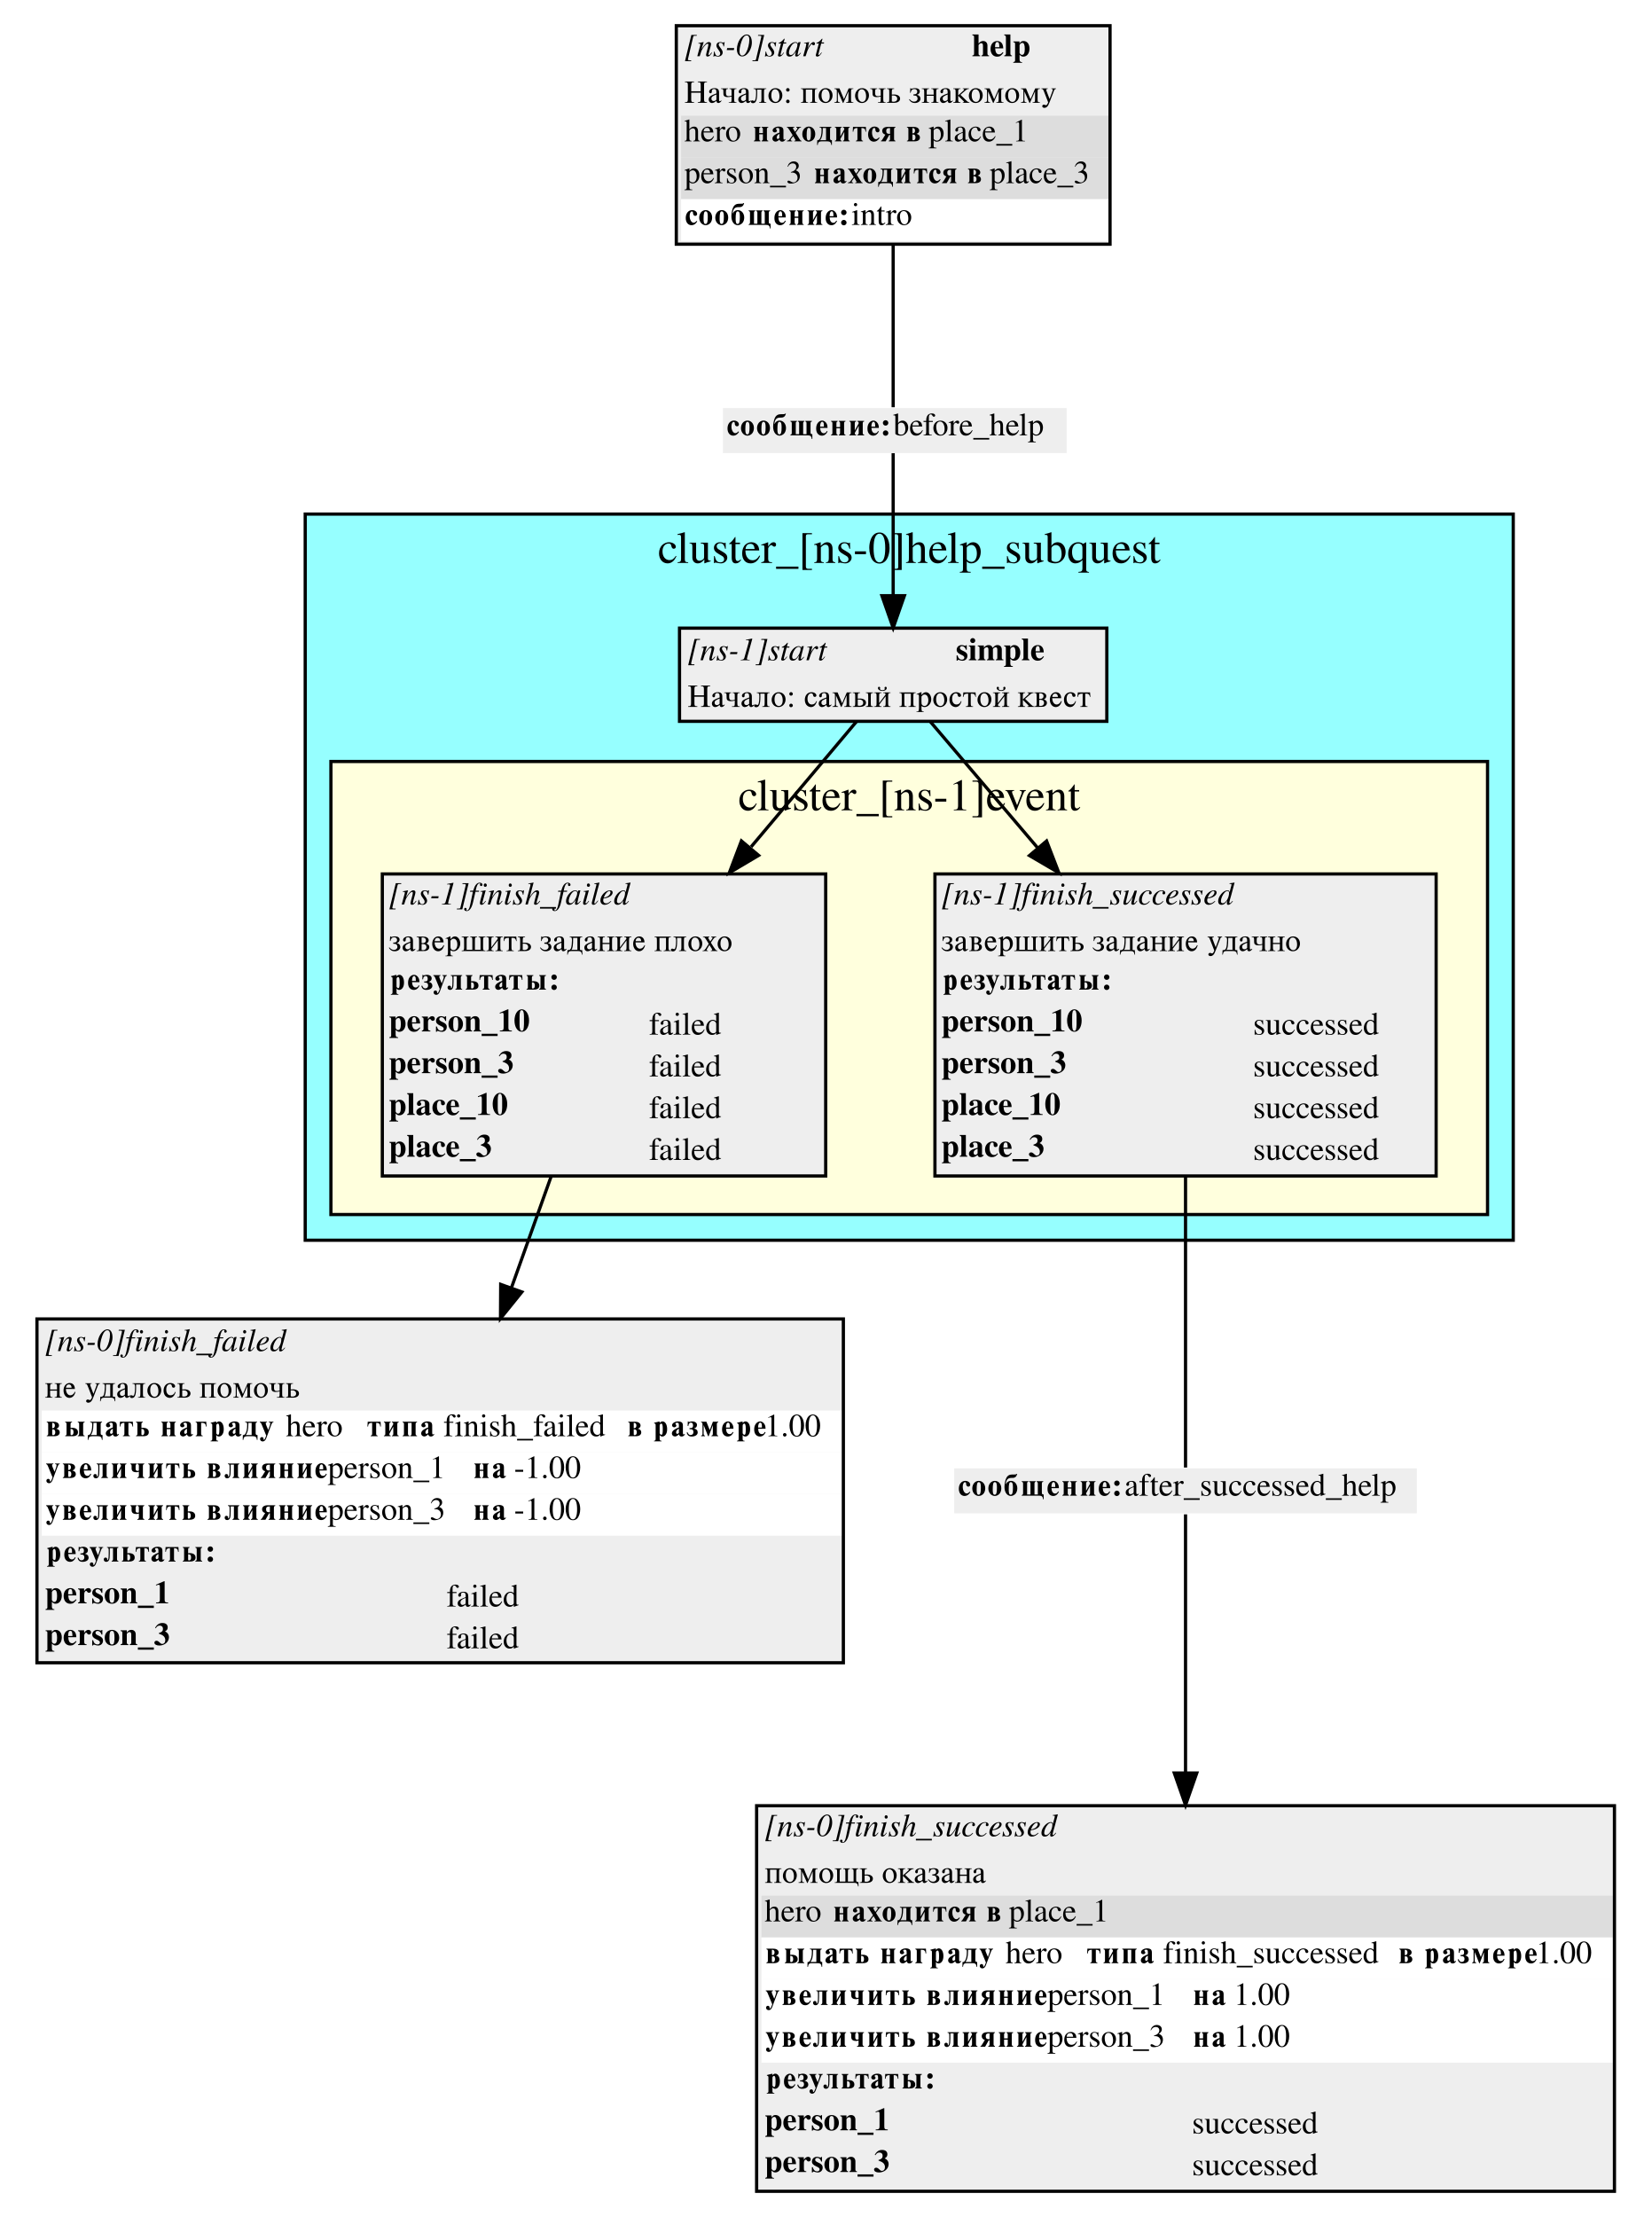
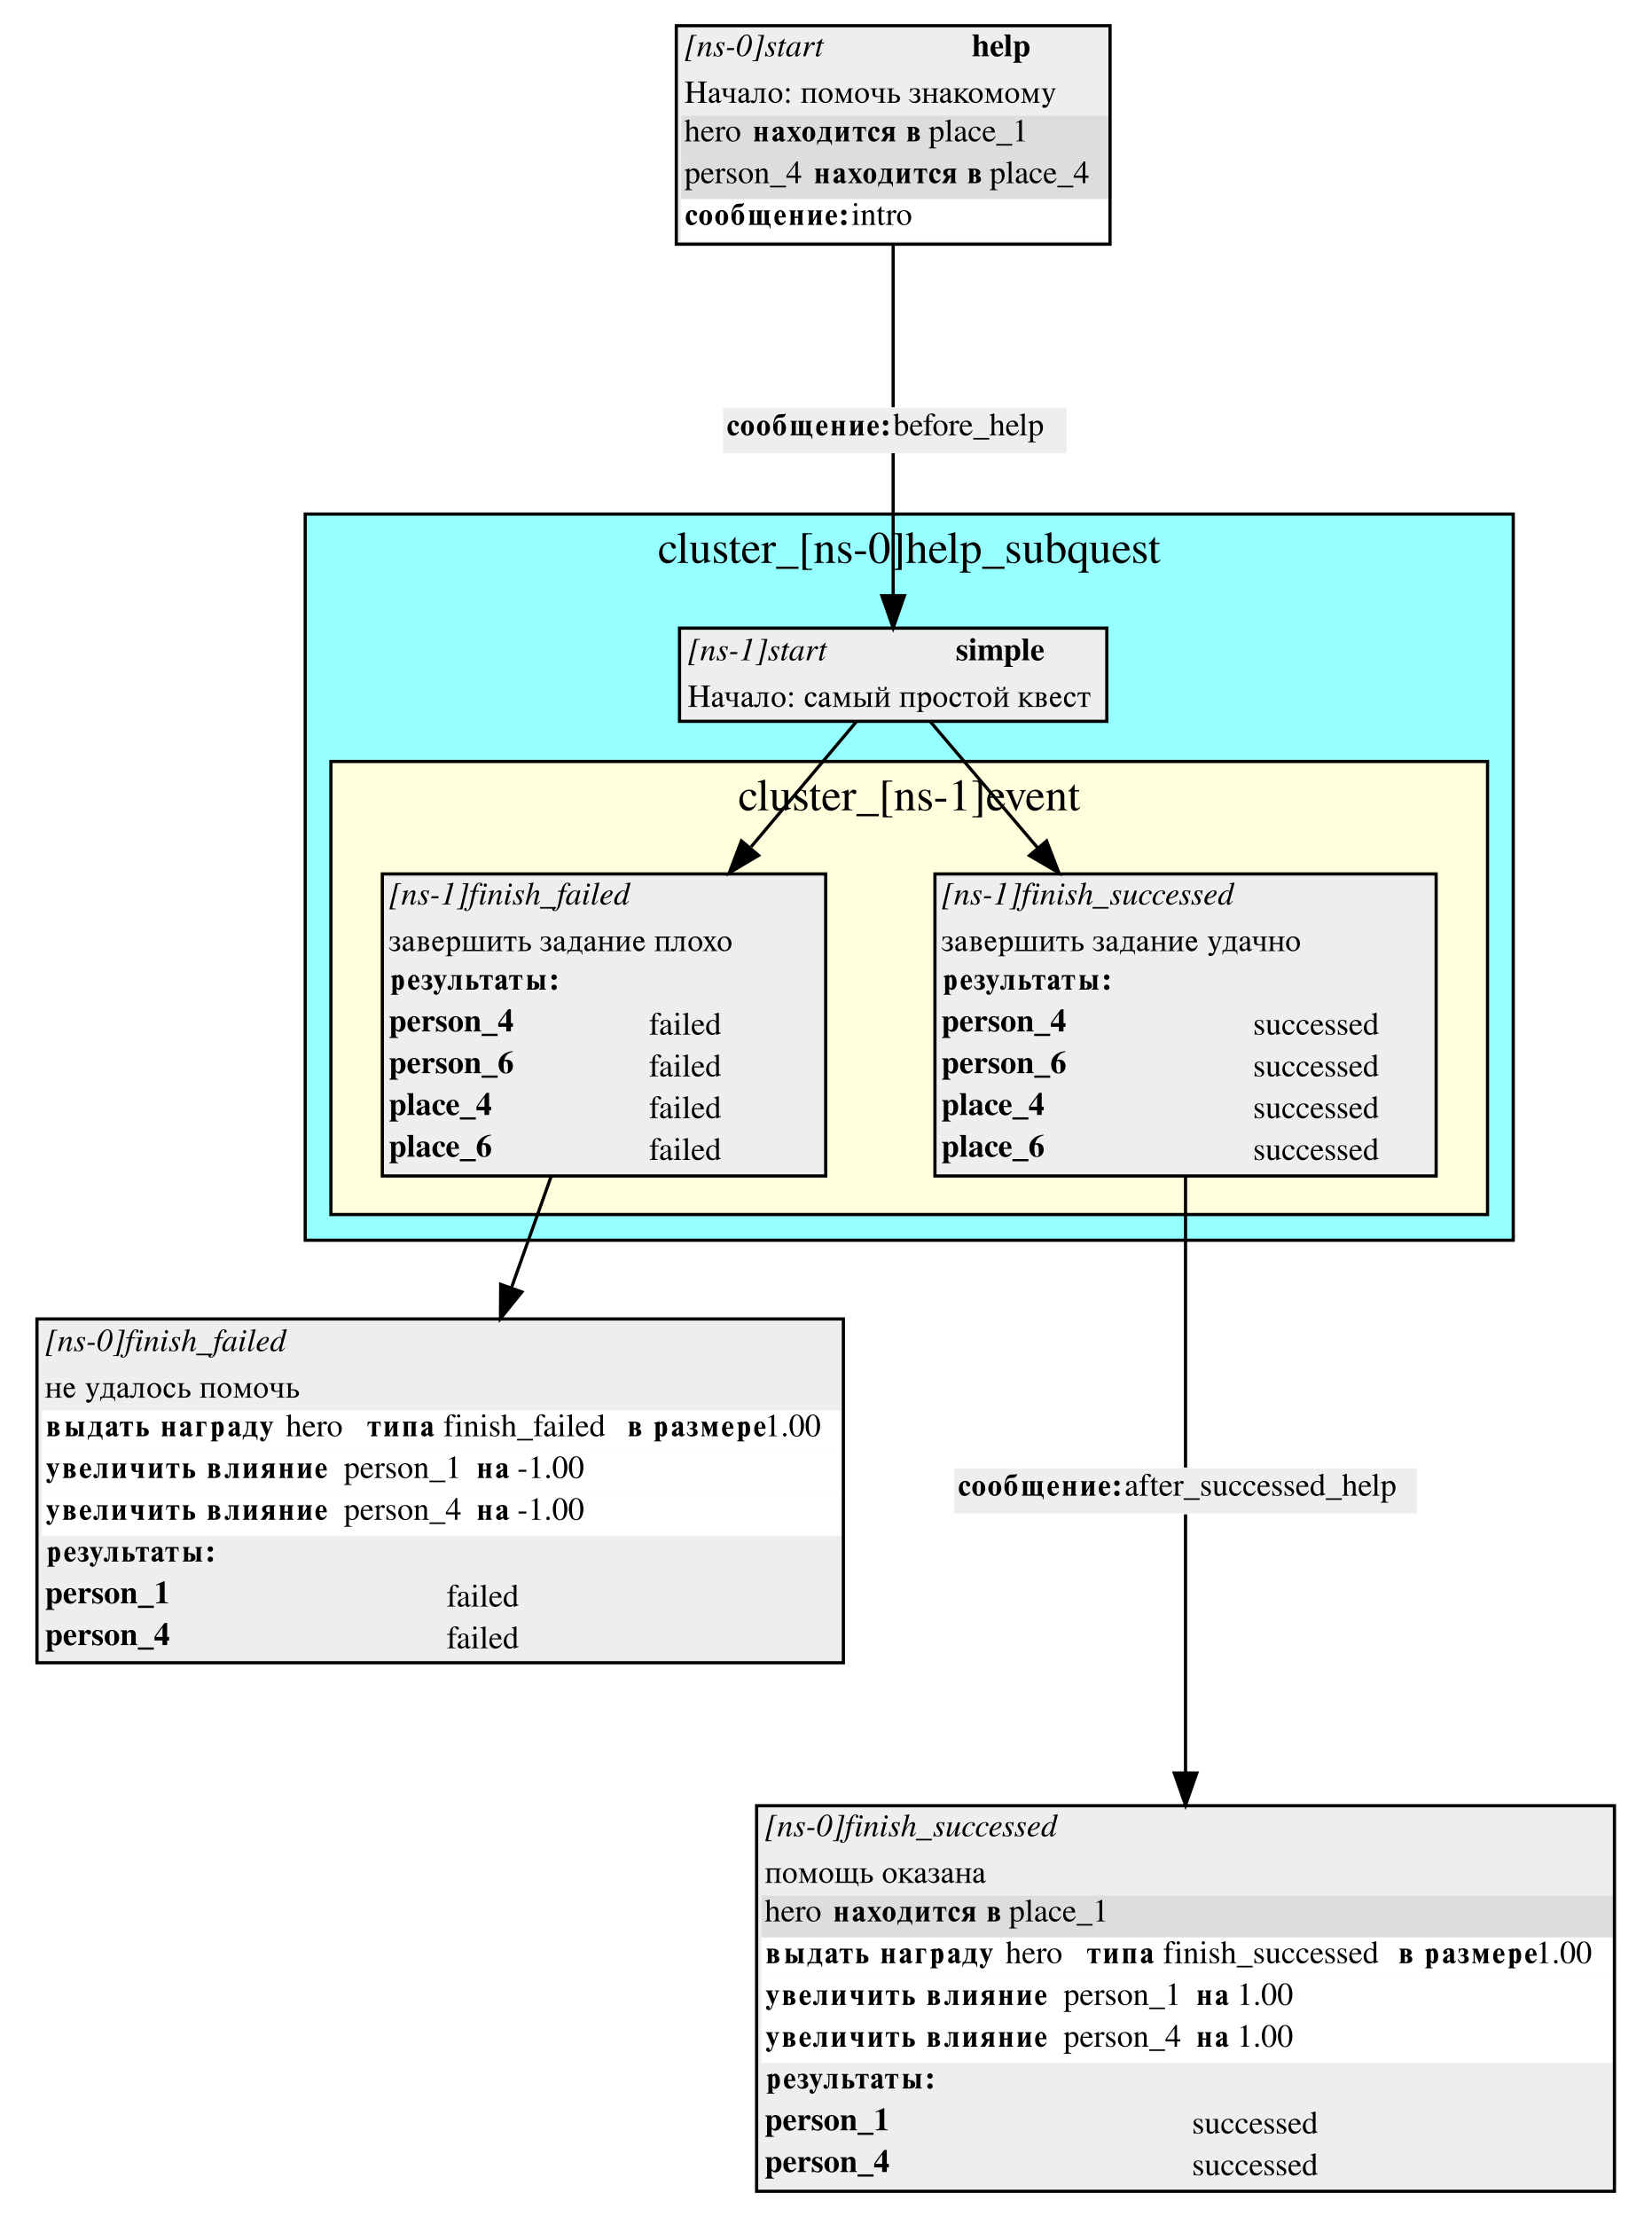
<svg xmlns="http://www.w3.org/2000/svg" width="514pt" height="690pt" viewBox="0.00 0.00 514.00 690.00">
  <g id="graph0" class="graph" transform="scale(1 1) rotate(0) translate(4 686)">
    <polygon fill="white" stroke="white" points="-4,4 -4,-686 510,-686 510,4 -4,4" />
    <g id="clust1" class="cluster">
      <polygon fill="#96ffff" stroke="black" points="91,-300 91,-526 467,-526 467,-300 91,-300" />
      <text text-anchor="middle" x="279" y="-510.8" font-family="Times,serif" font-size="14.00">cluster_[ns-0]help_subquest</text>
    </g>
    <g id="clust2" class="cluster">
      <polygon fill="#ffffdd" stroke="black" points="99,-308 99,-449 459,-449 459,-308 99,-308" />
      <text text-anchor="middle" x="279" y="-433.8" font-family="Times,serif" font-size="14.00">cluster_[ns-1]event</text>
    </g>
    <g id="node1" class="node">
      <polygon fill="#eeeeee" stroke="none" points="207.5,-461.5 207.5,-490.5 340.5,-490.5 340.5,-461.5 207.5,-461.5" />
      <text text-anchor="start" x="210" y="-480.5" font-family="Times,serif" font-style="italic" font-size="10.00">[ns-1]start</text>
      <text text-anchor="start" x="293.5" y="-480.5" font-family="Times,serif" font-weight="bold" font-size="10.00">simple</text>
      <text text-anchor="start" x="210" y="-466" font-family="Times,serif" font-size="10.00">Начало: самый простой квест</text>
      <polygon fill="none" stroke="black" points="207.5,-461.5 207.5,-490.5 340.5,-490.5 340.5,-461.5 207.5,-461.5" />
    </g>
    <g id="node4" class="node">
      <polygon fill="#eeeeee" stroke="none" points="115,-320 115,-414 253,-414 253,-320 115,-320" />
      <text text-anchor="start" x="117" y="-404.5" font-family="Times,serif" font-style="italic" font-size="10.00">[ns-1]finish_failed</text>
      <text text-anchor="start" x="117" y="-390" font-family="Times,serif" font-size="10.00">завершить задание плохо</text>
      <polygon fill="#eeeeee" stroke="none" points="116,-373 116,-386 252,-386 252,-373 116,-373" />
      <text text-anchor="start" x="117" y="-378" font-family="Times,serif" font-weight="bold" font-size="10.00">результаты:</text>
-       <text text-anchor="start" x="117" y="-365" font-family="Times,serif" font-weight="bold" font-size="10.00">person_10</text>
+       <text text-anchor="start" x="117" y="-365" font-family="Times,serif" font-weight="bold" font-size="10.00">person_4</text>
      <text text-anchor="start" x="198" y="-364" font-family="Times,serif" font-size="10.00">failed</text>
-       <text text-anchor="start" x="117" y="-352" font-family="Times,serif" font-weight="bold" font-size="10.00">person_3</text>
+       <text text-anchor="start" x="117" y="-352" font-family="Times,serif" font-weight="bold" font-size="10.00">person_6</text>
      <text text-anchor="start" x="198" y="-351" font-family="Times,serif" font-size="10.00">failed</text>
-       <text text-anchor="start" x="117" y="-339" font-family="Times,serif" font-weight="bold" font-size="10.00">place_10</text>
+       <text text-anchor="start" x="117" y="-339" font-family="Times,serif" font-weight="bold" font-size="10.00">place_4</text>
      <text text-anchor="start" x="198" y="-338" font-family="Times,serif" font-size="10.00">failed</text>
-       <text text-anchor="start" x="117" y="-326" font-family="Times,serif" font-weight="bold" font-size="10.00">place_3</text>
+       <text text-anchor="start" x="117" y="-326" font-family="Times,serif" font-weight="bold" font-size="10.00">place_6</text>
      <text text-anchor="start" x="198" y="-325" font-family="Times,serif" font-size="10.00">failed</text>
      <polygon fill="none" stroke="black" points="115,-320 115,-414 253,-414 253,-320 115,-320" />
    </g>
    <g id="edge3" class="edge">
      <path fill="none" stroke="black" d="M262.601,-461.448C254.141,-451.389 241.998,-436.953 229.778,-422.426" />
      <polygon fill="black" stroke="black" points="232.12,-419.773 223.005,-414.373 226.763,-424.278 232.12,-419.773" />
    </g>
    <g id="node5" class="node">
      <polygon fill="#eeeeee" stroke="none" points="287,-320 287,-414 443,-414 443,-320 287,-320" />
      <text text-anchor="start" x="289" y="-404.5" font-family="Times,serif" font-style="italic" font-size="10.00">[ns-1]finish_successed</text>
      <text text-anchor="start" x="289" y="-390" font-family="Times,serif" font-size="10.00">завершить задание удачно</text>
      <polygon fill="#eeeeee" stroke="none" points="288,-373 288,-386 442,-386 442,-373 288,-373" />
      <text text-anchor="start" x="289" y="-378" font-family="Times,serif" font-weight="bold" font-size="10.00">результаты:</text>
-       <text text-anchor="start" x="289" y="-365" font-family="Times,serif" font-weight="bold" font-size="10.00">person_10</text>
+       <text text-anchor="start" x="289" y="-365" font-family="Times,serif" font-weight="bold" font-size="10.00">person_4</text>
      <text text-anchor="start" x="386" y="-364" font-family="Times,serif" font-size="10.00">successed</text>
-       <text text-anchor="start" x="289" y="-352" font-family="Times,serif" font-weight="bold" font-size="10.00">person_3</text>
+       <text text-anchor="start" x="289" y="-352" font-family="Times,serif" font-weight="bold" font-size="10.00">person_6</text>
      <text text-anchor="start" x="386" y="-351" font-family="Times,serif" font-size="10.00">successed</text>
-       <text text-anchor="start" x="289" y="-339" font-family="Times,serif" font-weight="bold" font-size="10.00">place_10</text>
+       <text text-anchor="start" x="289" y="-339" font-family="Times,serif" font-weight="bold" font-size="10.00">place_4</text>
      <text text-anchor="start" x="386" y="-338" font-family="Times,serif" font-size="10.00">successed</text>
-       <text text-anchor="start" x="289" y="-326" font-family="Times,serif" font-weight="bold" font-size="10.00">place_3</text>
+       <text text-anchor="start" x="289" y="-326" font-family="Times,serif" font-weight="bold" font-size="10.00">place_6</text>
      <text text-anchor="start" x="386" y="-325" font-family="Times,serif" font-size="10.00">successed</text>
      <polygon fill="none" stroke="black" points="287,-320 287,-414 443,-414 443,-320 287,-320" />
    </g>
    <g id="edge6" class="edge">
      <path fill="none" stroke="black" d="M285.525,-461.448C294.159,-451.296 306.585,-436.685 319.056,-422.022" />
      <polygon fill="black" stroke="black" points="321.749,-424.258 325.562,-414.373 316.417,-419.723 321.749,-424.258" />
    </g>
    <g id="node2" class="node">
      <polygon fill="#eeeeee" stroke="none" points="206.5,-610 206.5,-678 341.5,-678 341.5,-610 206.5,-610" />
      <text text-anchor="start" x="209" y="-668.5" font-family="Times,serif" font-style="italic" font-size="10.00">[ns-0]start</text>
      <text text-anchor="start" x="298.5" y="-668.5" font-family="Times,serif" font-weight="bold" font-size="10.00">help</text>
      <text text-anchor="start" x="209" y="-654" font-family="Times,serif" font-size="10.00">Начало: помочь знакомому</text>
      <polygon fill="#dddddd" stroke="none" points="208,-637 208,-650 341,-650 341,-637 208,-637" />
      <text text-anchor="start" x="209" y="-642" font-family="Times,serif" font-size="10.00">hero </text>
      <text text-anchor="start" x="230" y="-642" font-family="Times,serif" font-weight="bold" font-size="10.00">находится в</text>
      <text text-anchor="start" x="285" y="-642" font-family="Times,serif" font-size="10.00"> place_1</text>
      <polygon fill="#dddddd" stroke="none" points="208,-624 208,-637 341,-637 341,-624 208,-624" />
-       <text text-anchor="start" x="209" y="-629" font-family="Times,serif" font-size="10.00">person_3 </text>
+       <text text-anchor="start" x="209" y="-629" font-family="Times,serif" font-size="10.00">person_4 </text>
      <text text-anchor="start" x="249" y="-629" font-family="Times,serif" font-weight="bold" font-size="10.00">находится в</text>
-       <text text-anchor="start" x="304" y="-629" font-family="Times,serif" font-size="10.00"> place_3</text>
+       <text text-anchor="start" x="304" y="-629" font-family="Times,serif" font-size="10.00"> place_4</text>
      <polygon fill="#ffffff" stroke="none" points="208,-611 208,-624 341,-624 341,-611 208,-611" />
      <text text-anchor="start" x="209" y="-616" font-family="Times,serif" font-weight="bold" font-size="10.00">сообщение:</text>
      <text text-anchor="start" x="261" y="-616" font-family="Times,serif" font-size="10.00"> intro</text>
      <polygon fill="none" stroke="black" points="206.5,-610 206.5,-678 341.5,-678 341.5,-610 206.5,-610" />
    </g>
    <g id="node7" class="node">
      <polygon fill="#eeeeee" stroke="none" points="221,-545 221,-559 328,-559 328,-545 221,-545" />
      <text text-anchor="start" x="222" y="-550.5" font-family="Times,serif" font-weight="bold" font-size="10.00">сообщение:</text>
      <text text-anchor="start" x="274" y="-550.5" font-family="Times,serif" font-size="10.00"> before_help</text>
    </g>
    <g id="edge1" class="edge">
      <path fill="none" stroke="black" d="M274,-609.998C274,-591.336 274,-569.703 274,-559.268" />
    </g>
    <g id="node3" class="node">
      <polygon fill="#eeeeee" stroke="none" points="7.5,-168.5 7.5,-275.5 258.5,-275.5 258.5,-168.5 7.5,-168.5" />
      <text text-anchor="start" x="10" y="-265.5" font-family="Times,serif" font-style="italic" font-size="10.00">[ns-0]finish_failed</text>
      <text text-anchor="start" x="10" y="-251" font-family="Times,serif" font-size="10.00">не удалось помочь</text>
      <polygon fill="#ffffff" stroke="none" points="9,-234 9,-247 258,-247 258,-234 9,-234" />
      <text text-anchor="start" x="10" y="-239" font-family="Times,serif" font-weight="bold" font-size="10.00">выдать награду </text>
      <text text-anchor="start" x="85" y="-239" font-family="Times,serif" font-size="10.00">  hero </text>
      <text text-anchor="start" x="110" y="-239" font-family="Times,serif" font-weight="bold" font-size="10.00">типа </text>
      <text text-anchor="start" x="134" y="-239" font-family="Times,serif" font-size="10.00"> finish_failed </text>
      <text text-anchor="start" x="191" y="-239" font-family="Times,serif" font-weight="bold" font-size="10.00">в размере</text>
      <text text-anchor="start" x="234" y="-239" font-family="Times,serif" font-size="10.00"> 1.00</text>
      <polygon fill="#ffffff" stroke="none" points="9,-221 9,-234 258,-234 258,-221 9,-221" />
      <text text-anchor="start" x="10" y="-226" font-family="Times,serif" font-weight="bold" font-size="10.00">увеличить влияние </text>
-       <text text-anchor="start" x="98" y="-226" font-family="Times,serif" font-size="10.00">  person_1 </text>
-       <text text-anchor="start" x="143" y="-226" font-family="Times,serif" font-weight="bold" font-size="10.00">на </text>
-       <text text-anchor="start" x="156" y="-226" font-family="Times,serif" font-size="10.00"> -1.00</text>
+       <text text-anchor="start" x="98" y="-226" font-family="Times,serif" font-size="10.00">  </text>
+       <text text-anchor="start" x="103" y="-226" font-family="Times,serif" font-size="10.00" fill="#000000">person_1</text>
+       <text text-anchor="start" x="141" y="-226" font-family="Times,serif" font-size="10.00"> </text>
+       <text text-anchor="start" x="144" y="-226" font-family="Times,serif" font-weight="bold" font-size="10.00">на </text>
+       <text text-anchor="start" x="157" y="-226" font-family="Times,serif" font-size="10.00"> -1.00</text>
      <polygon fill="#ffffff" stroke="none" points="9,-208 9,-221 258,-221 258,-208 9,-208" />
      <text text-anchor="start" x="10" y="-213" font-family="Times,serif" font-weight="bold" font-size="10.00">увеличить влияние </text>
-       <text text-anchor="start" x="98" y="-213" font-family="Times,serif" font-size="10.00">  person_3 </text>
-       <text text-anchor="start" x="143" y="-213" font-family="Times,serif" font-weight="bold" font-size="10.00">на </text>
-       <text text-anchor="start" x="156" y="-213" font-family="Times,serif" font-size="10.00"> -1.00</text>
+       <text text-anchor="start" x="98" y="-213" font-family="Times,serif" font-size="10.00">  </text>
+       <text text-anchor="start" x="103" y="-213" font-family="Times,serif" font-size="10.00" fill="#000000">person_4</text>
+       <text text-anchor="start" x="141" y="-213" font-family="Times,serif" font-size="10.00"> </text>
+       <text text-anchor="start" x="144" y="-213" font-family="Times,serif" font-weight="bold" font-size="10.00">на </text>
+       <text text-anchor="start" x="157" y="-213" font-family="Times,serif" font-size="10.00"> -1.00</text>
      <polygon fill="#eeeeee" stroke="none" points="9,-195 9,-208 258,-208 258,-195 9,-195" />
      <text text-anchor="start" x="10" y="-200" font-family="Times,serif" font-weight="bold" font-size="10.00">результаты:</text>
      <text text-anchor="start" x="10" y="-187" font-family="Times,serif" font-weight="bold" font-size="10.00">person_1</text>
      <text text-anchor="start" x="135" y="-186" font-family="Times,serif" font-size="10.00">failed</text>
-       <text text-anchor="start" x="10" y="-174" font-family="Times,serif" font-weight="bold" font-size="10.00">person_3</text>
+       <text text-anchor="start" x="10" y="-174" font-family="Times,serif" font-weight="bold" font-size="10.00">person_4</text>
      <text text-anchor="start" x="135" y="-173" font-family="Times,serif" font-size="10.00">failed</text>
      <polygon fill="none" stroke="black" points="7.5,-168.5 7.5,-275.5 258.5,-275.5 258.5,-168.5 7.5,-168.5" />
    </g>
    <g id="edge7" class="edge">
      <path fill="none" stroke="black" d="M167.583,-319.967C163.647,-308.932 159.379,-296.965 155.229,-285.329" />
      <polygon fill="black" stroke="black" points="158.436,-283.902 151.781,-275.659 151.843,-286.254 158.436,-283.902" />
    </g>
    <g id="node8" class="node">
      <polygon fill="#eeeeee" stroke="none" points="293,-215 293,-229 437,-229 437,-215 293,-215" />
      <text text-anchor="start" x="294" y="-220.5" font-family="Times,serif" font-weight="bold" font-size="10.00">сообщение:</text>
      <text text-anchor="start" x="346" y="-220.5" font-family="Times,serif" font-size="10.00"> after_successed_help</text>
    </g>
    <g id="edge4" class="edge">
      <path fill="none" stroke="black" d="M365,-319.967C365,-286.655 365,-244.859 365,-229.254" />
    </g>
    <g id="node6" class="node">
      <polygon fill="#eeeeee" stroke="none" points="231.5,-4 231.5,-124 498.5,-124 498.5,-4 231.5,-4" />
      <text text-anchor="start" x="234" y="-114.5" font-family="Times,serif" font-style="italic" font-size="10.00">[ns-0]finish_successed</text>
      <text text-anchor="start" x="234" y="-100" font-family="Times,serif" font-size="10.00">помощь оказана</text>
      <polygon fill="#dddddd" stroke="none" points="233,-83 233,-96 498,-96 498,-83 233,-83" />
      <text text-anchor="start" x="234" y="-88" font-family="Times,serif" font-size="10.00">hero </text>
      <text text-anchor="start" x="255" y="-88" font-family="Times,serif" font-weight="bold" font-size="10.00">находится в</text>
      <text text-anchor="start" x="310" y="-88" font-family="Times,serif" font-size="10.00"> place_1</text>
      <polygon fill="#ffffff" stroke="none" points="233,-70 233,-83 498,-83 498,-70 233,-70" />
      <text text-anchor="start" x="234" y="-75" font-family="Times,serif" font-weight="bold" font-size="10.00">выдать награду </text>
      <text text-anchor="start" x="309" y="-75" font-family="Times,serif" font-size="10.00">  hero </text>
      <text text-anchor="start" x="334" y="-75" font-family="Times,serif" font-weight="bold" font-size="10.00">типа </text>
      <text text-anchor="start" x="358" y="-75" font-family="Times,serif" font-size="10.00"> finish_successed </text>
      <text text-anchor="start" x="431" y="-75" font-family="Times,serif" font-weight="bold" font-size="10.00">в размере</text>
      <text text-anchor="start" x="474" y="-75" font-family="Times,serif" font-size="10.00"> 1.00</text>
      <polygon fill="#ffffff" stroke="none" points="233,-57 233,-70 498,-70 498,-57 233,-57" />
      <text text-anchor="start" x="234" y="-62" font-family="Times,serif" font-weight="bold" font-size="10.00">увеличить влияние </text>
-       <text text-anchor="start" x="322" y="-62" font-family="Times,serif" font-size="10.00">  person_1 </text>
-       <text text-anchor="start" x="367" y="-62" font-family="Times,serif" font-weight="bold" font-size="10.00">на </text>
-       <text text-anchor="start" x="380" y="-62" font-family="Times,serif" font-size="10.00"> 1.00</text>
+       <text text-anchor="start" x="322" y="-62" font-family="Times,serif" font-size="10.00">  </text>
+       <text text-anchor="start" x="327" y="-62" font-family="Times,serif" font-size="10.00" fill="#000000">person_1</text>
+       <text text-anchor="start" x="365" y="-62" font-family="Times,serif" font-size="10.00"> </text>
+       <text text-anchor="start" x="368" y="-62" font-family="Times,serif" font-weight="bold" font-size="10.00">на </text>
+       <text text-anchor="start" x="381" y="-62" font-family="Times,serif" font-size="10.00"> 1.00</text>
      <polygon fill="#ffffff" stroke="none" points="233,-44 233,-57 498,-57 498,-44 233,-44" />
      <text text-anchor="start" x="234" y="-49" font-family="Times,serif" font-weight="bold" font-size="10.00">увеличить влияние </text>
-       <text text-anchor="start" x="322" y="-49" font-family="Times,serif" font-size="10.00">  person_3 </text>
-       <text text-anchor="start" x="367" y="-49" font-family="Times,serif" font-weight="bold" font-size="10.00">на </text>
-       <text text-anchor="start" x="380" y="-49" font-family="Times,serif" font-size="10.00"> 1.00</text>
+       <text text-anchor="start" x="322" y="-49" font-family="Times,serif" font-size="10.00">  </text>
+       <text text-anchor="start" x="327" y="-49" font-family="Times,serif" font-size="10.00" fill="#000000">person_4</text>
+       <text text-anchor="start" x="365" y="-49" font-family="Times,serif" font-size="10.00"> </text>
+       <text text-anchor="start" x="368" y="-49" font-family="Times,serif" font-weight="bold" font-size="10.00">на </text>
+       <text text-anchor="start" x="381" y="-49" font-family="Times,serif" font-size="10.00"> 1.00</text>
      <polygon fill="#eeeeee" stroke="none" points="233,-31 233,-44 498,-44 498,-31 233,-31" />
      <text text-anchor="start" x="234" y="-36" font-family="Times,serif" font-weight="bold" font-size="10.00">результаты:</text>
      <text text-anchor="start" x="234" y="-23" font-family="Times,serif" font-weight="bold" font-size="10.00">person_1</text>
      <text text-anchor="start" x="367" y="-22" font-family="Times,serif" font-size="10.00">successed</text>
-       <text text-anchor="start" x="234" y="-10" font-family="Times,serif" font-weight="bold" font-size="10.00">person_3</text>
+       <text text-anchor="start" x="234" y="-10" font-family="Times,serif" font-weight="bold" font-size="10.00">person_4</text>
      <text text-anchor="start" x="367" y="-9" font-family="Times,serif" font-size="10.00">successed</text>
      <polygon fill="none" stroke="black" points="231.5,-4 231.5,-124 498.5,-124 498.5,-4 231.5,-4" />
    </g>
    <g id="edge2" class="edge">
      <path fill="none" stroke="black" d="M274,-544.944C274,-535.352 274,-516.159 274,-500.611" />
      <polygon fill="black" stroke="black" points="277.5,-500.593 274,-490.593 270.5,-500.593 277.5,-500.593" />
    </g>
    <g id="edge5" class="edge">
      <path fill="none" stroke="black" d="M365,-214.691C365,-200.907 365,-166.749 365,-134.54" />
      <polygon fill="black" stroke="black" points="368.5,-134.178 365,-124.178 361.5,-134.179 368.5,-134.178" />
    </g>
  </g>
</svg>
